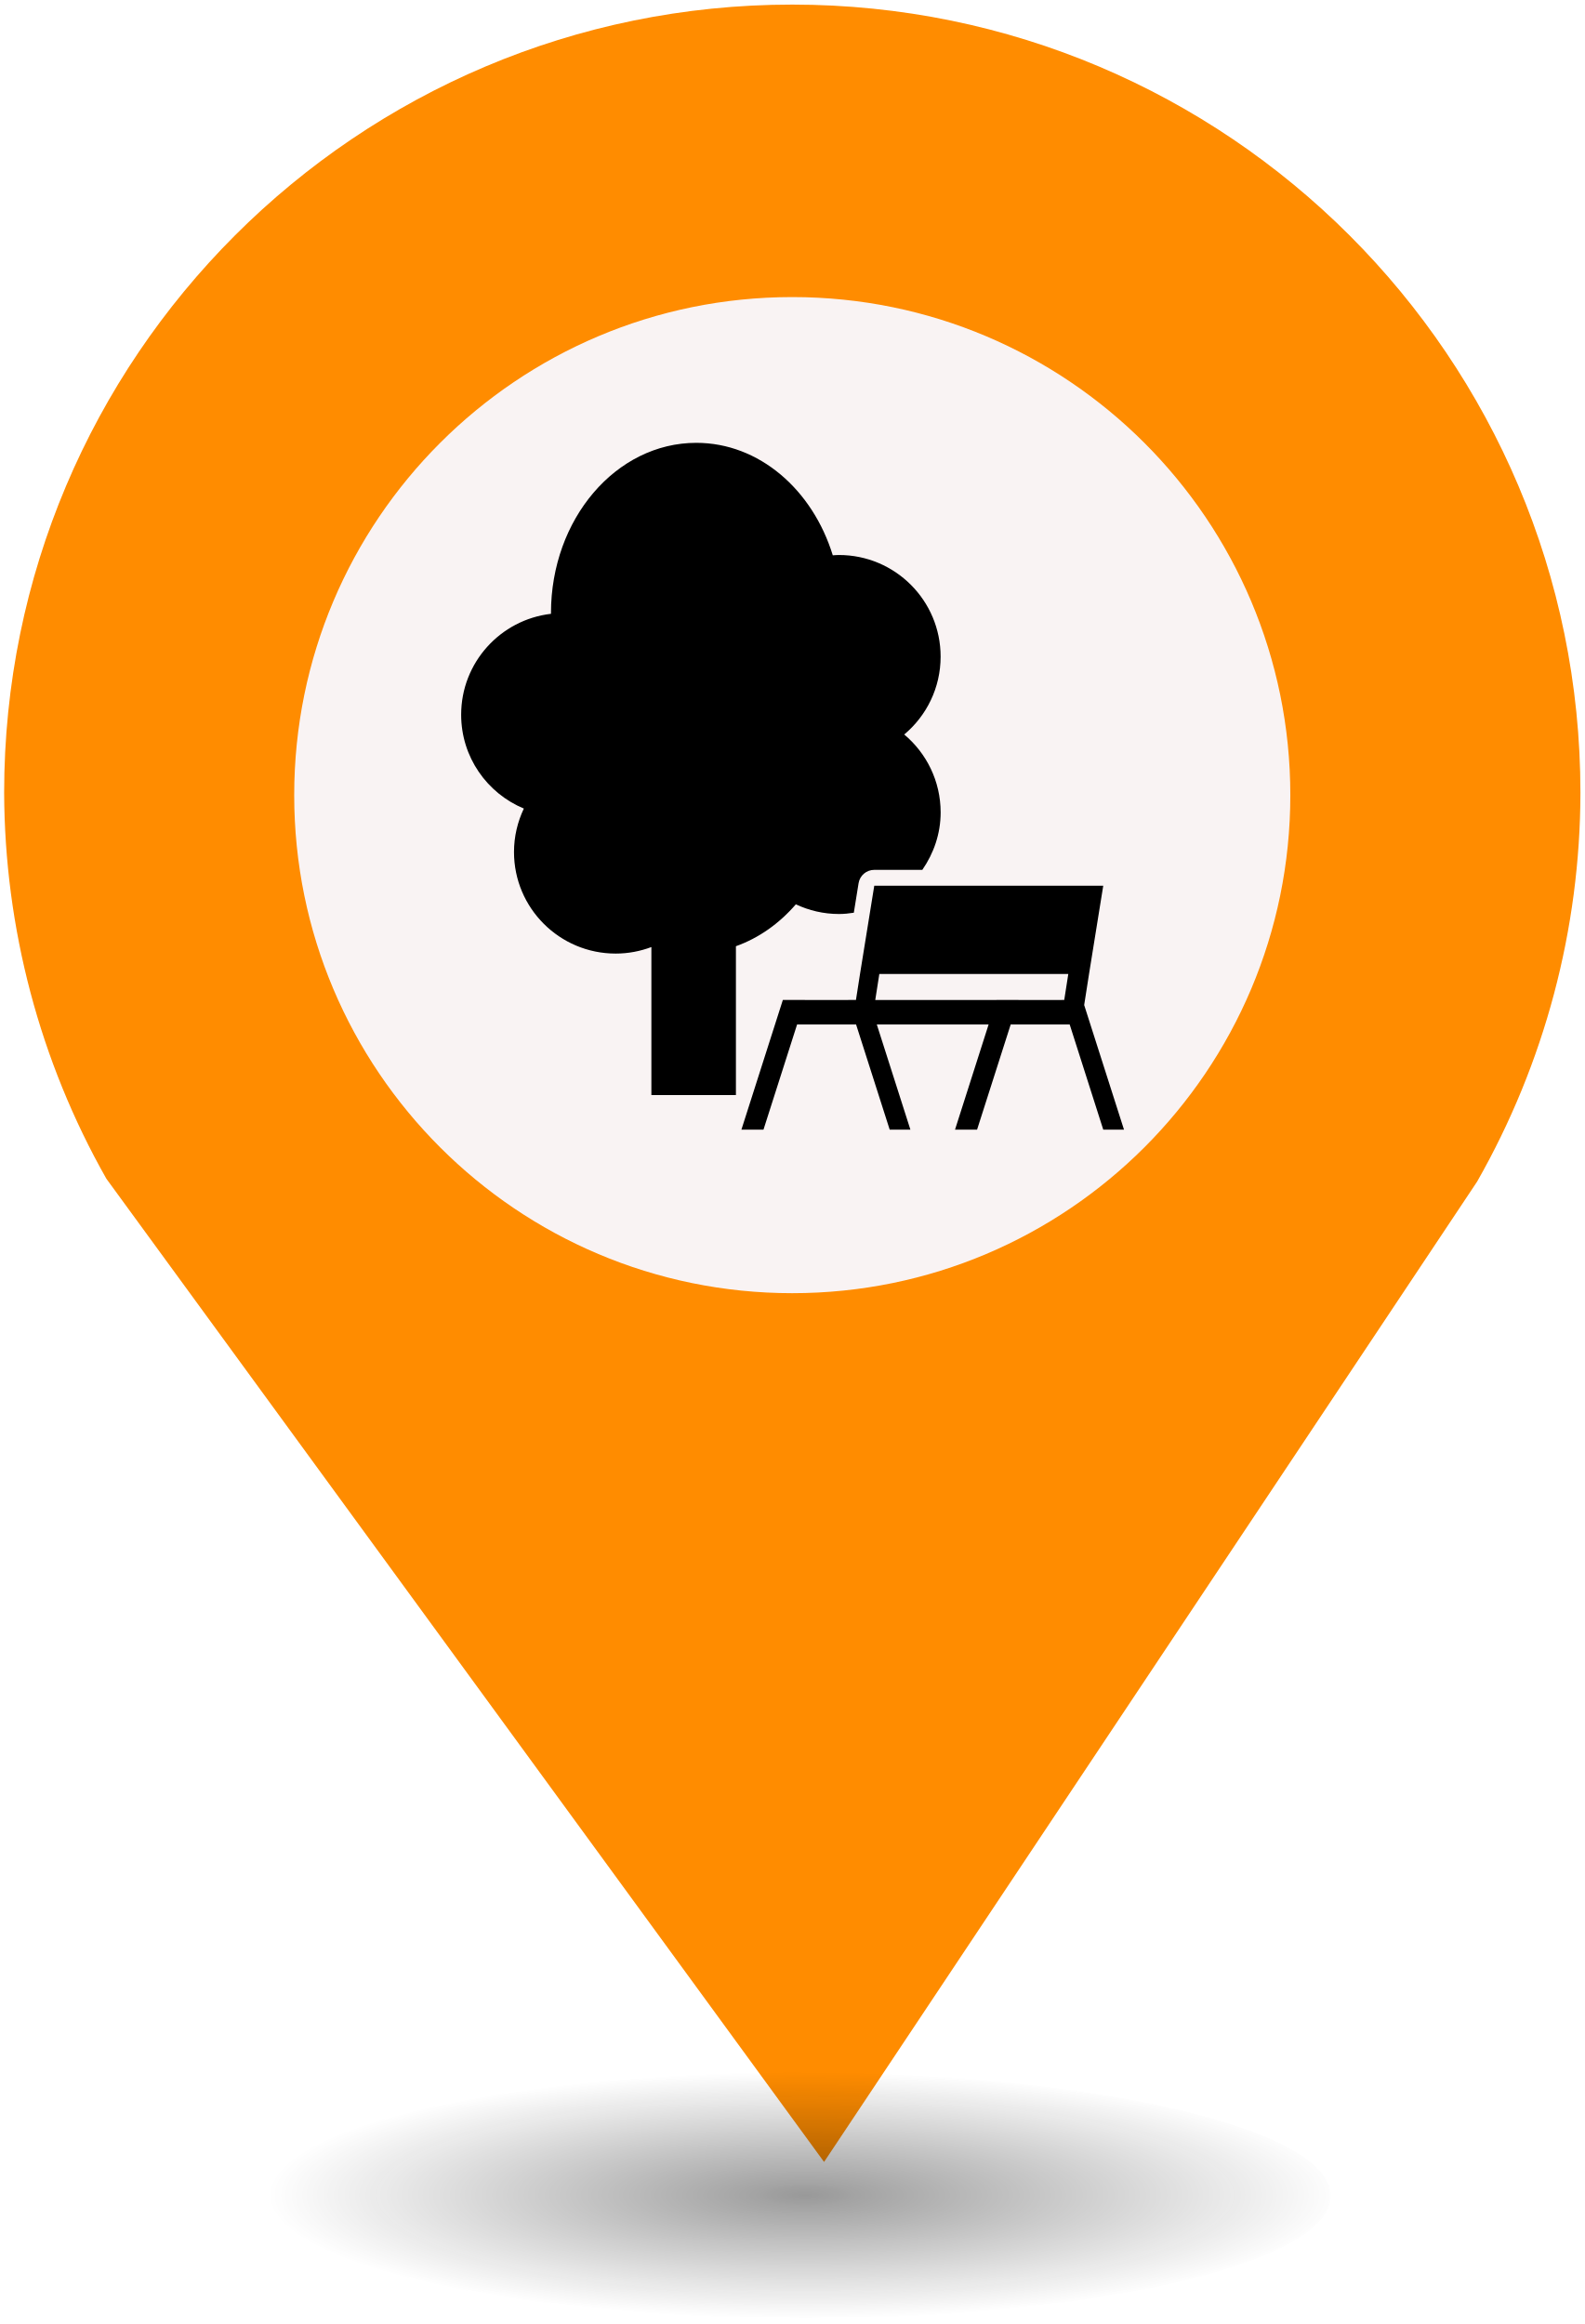
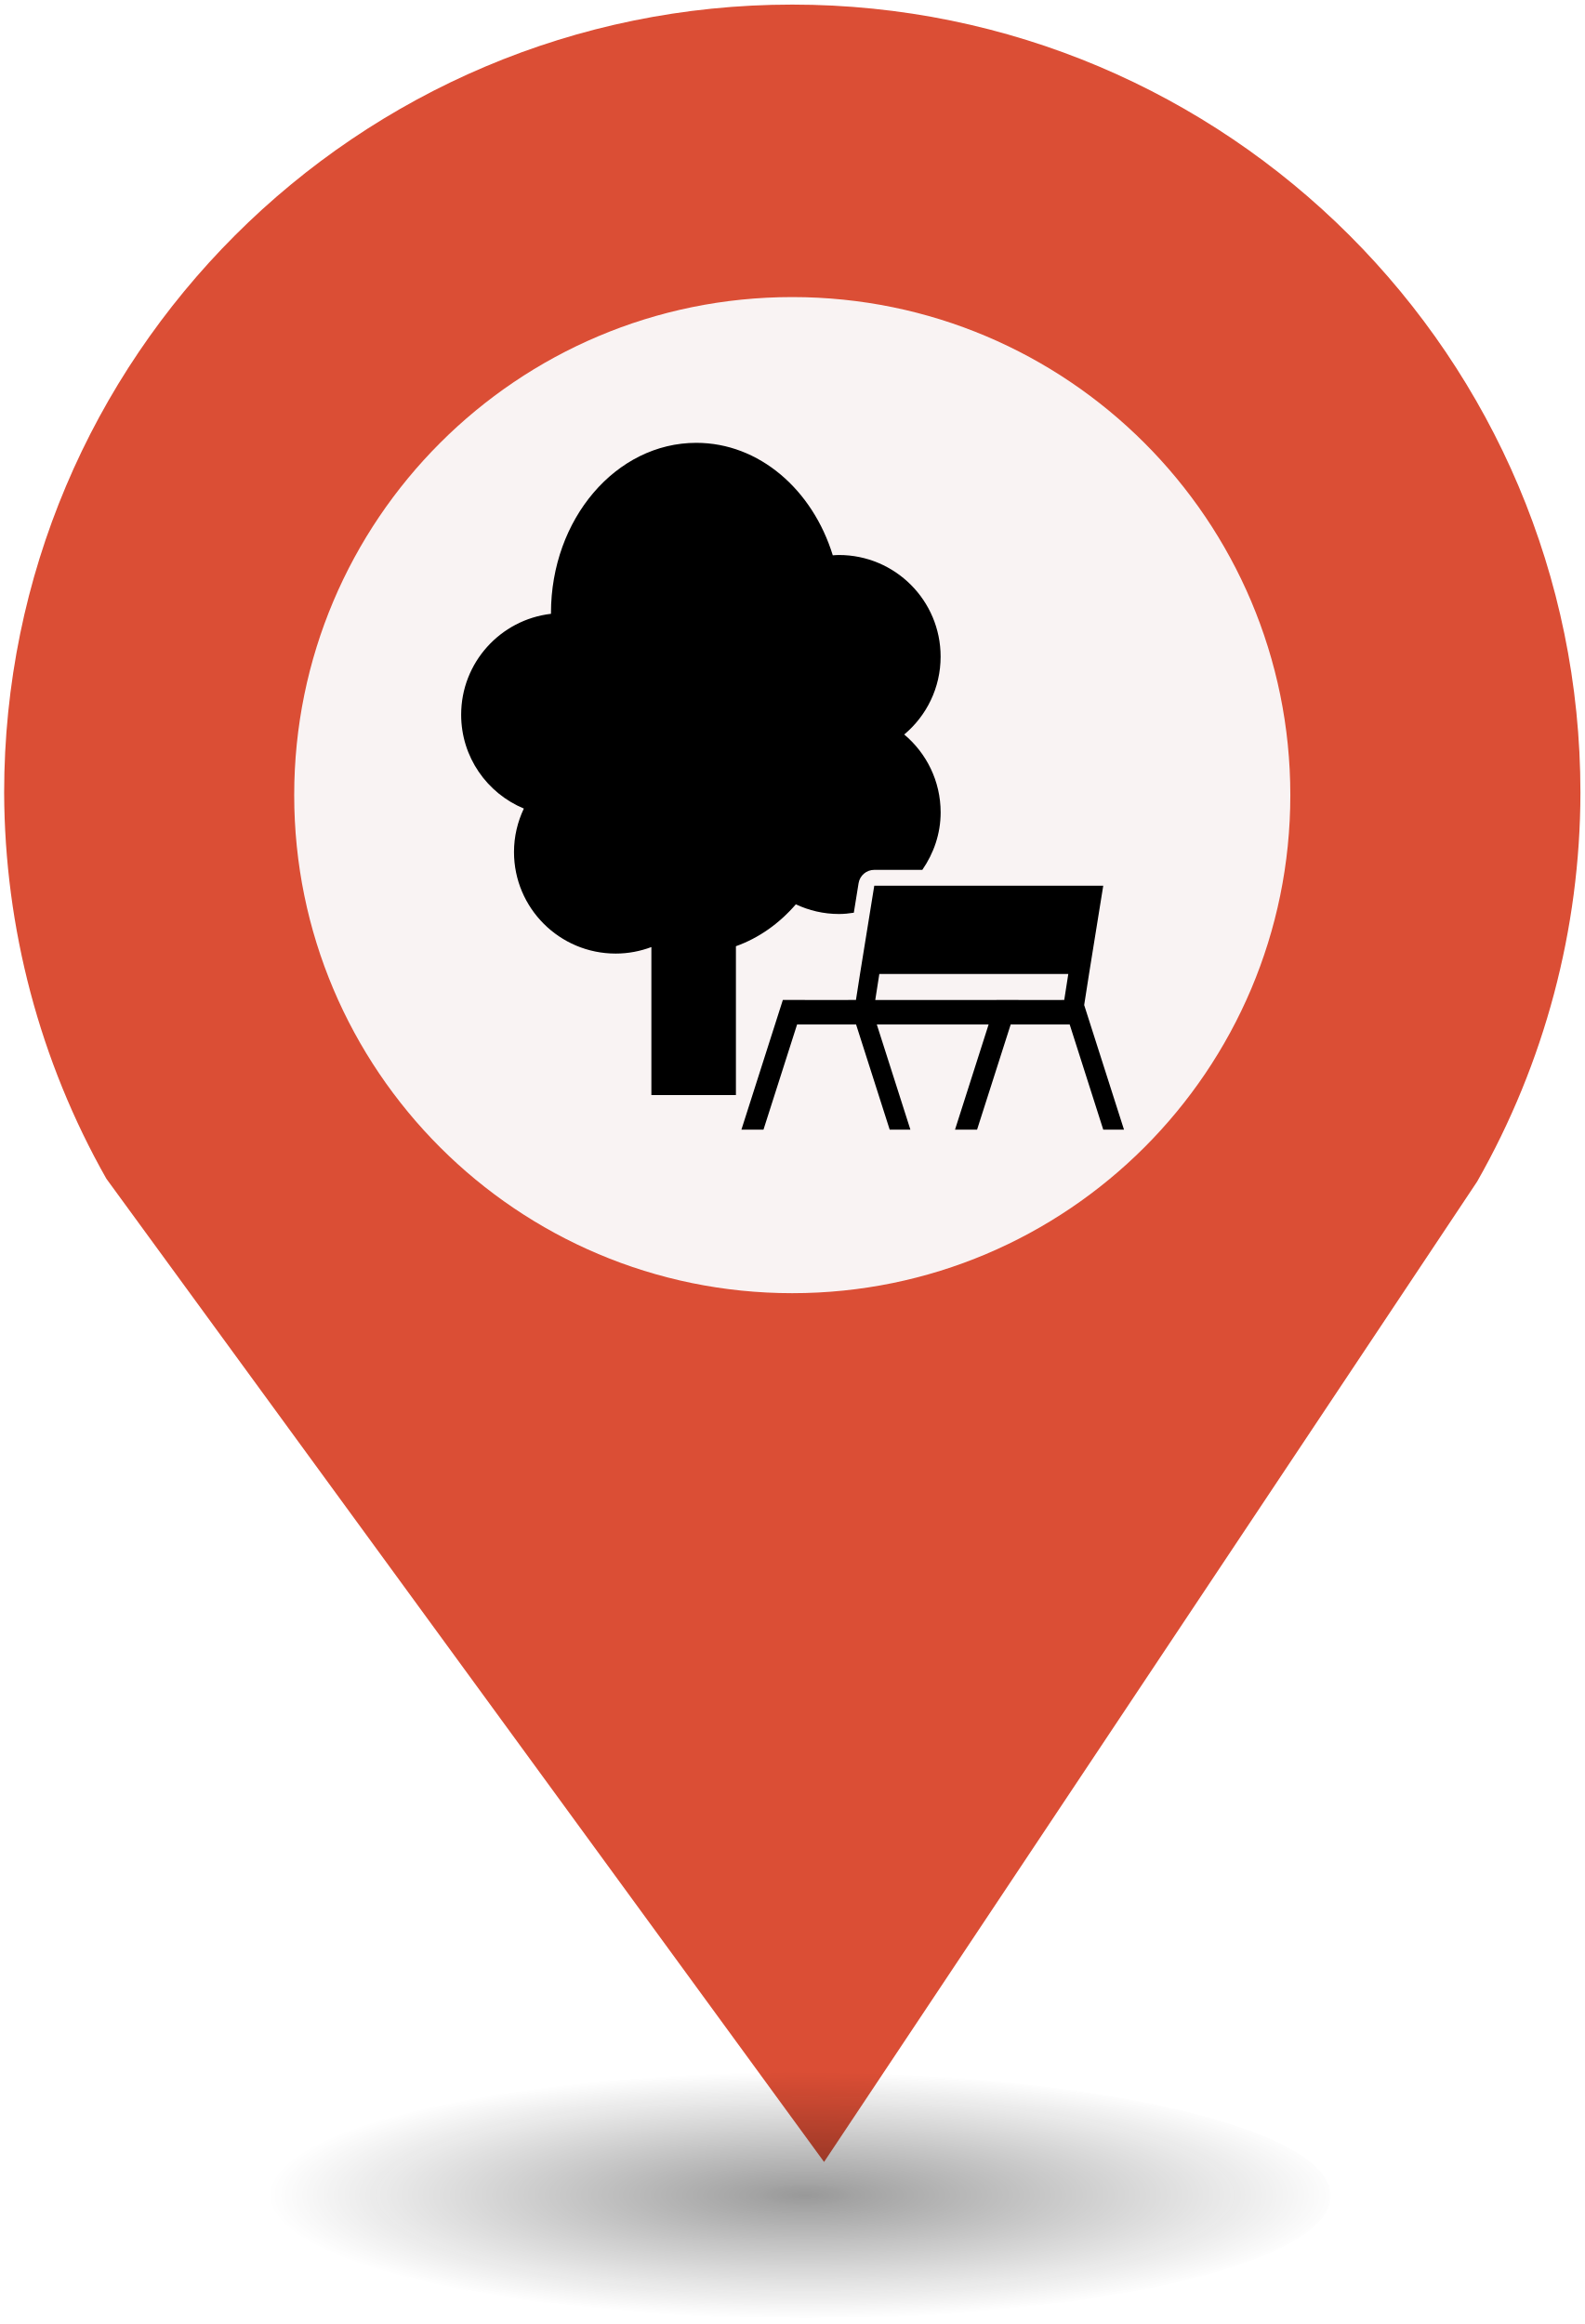
<svg xmlns="http://www.w3.org/2000/svg" height="44px" width="30px" version="1.1" viewBox="0 0 29.989 43.988" id="svg16">
  <defs id="defs7">
    <radialGradient id="a" gradientUnits="userSpaceOnUse" cy="127.6" cx="-42.75" gradientTransform="matrix(4.274964,0,0,0.98163,197.9983,-82.0888)" r="2.384">
      <stop stop-color="#010101" offset="0" id="stop2" />
      <stop stop-opacity="0" stop-color="#090909" offset="1" id="stop4" />
    </radialGradient>
  </defs>
  <g id="g26" transform="translate(-2.0760358e-7,-1.618116)">
-     <path style="fill:#FF8C00;stroke-width:4.275" id="path9" d="m 14.994,1.705 c -8.239,0 -14.917,6.678 -14.917,14.917 0.009,2.562 0.673,5.079 1.935,7.307 L 15.596,42.539 27.956,23.984 c 1.278,-2.244 1.952,-4.78 1.956,-7.362 C 29.911,8.383 23.233,1.705 14.994,1.705 Z" />
+     <path style="fill:#db4e35;stroke-width:4.275" id="path9" d="m 14.994,1.705 c -8.239,0 -14.917,6.678 -14.917,14.917 0.009,2.562 0.673,5.079 1.935,7.307 L 15.596,42.539 27.956,23.984 c 1.278,-2.244 1.952,-4.78 1.956,-7.362 C 29.911,8.383 23.233,1.705 14.994,1.705 Z" />
    <circle style="fill:#f9f3f3;stroke-width:4.275" id="circle11" r="9.427" cx="14.994" cy="16.668" />
    <ellipse style="opacity:0.4;fill:url(#a);stroke-width:4.275" id="ellipse13" cx="14.994" cy="43.18" ry="2.339" rx="10.193" />
    <rect style="fill:none;stroke-width:4.275" x="8.259" y="9.828" width="13.472" height="13.369" ry="0" rx="0" id="replace" />
    <svg version="1.1" x="8.5" y="10" viewBox="-120 78.1 76.827 79.608" xml:space="preserve" id="svg2" width="13" height="13">
      <defs id="defs16" />
      <g id="g3032" transform="translate(-130.8548,101.7028)">
        <g id="g3082" transform="translate(-11.77845,-19.68168)">
          <g id="g3297" transform="translate(113.3553,48.84068)">
            <g id="g3451" transform="translate(-110.3502,-41.10602)">
              <g id="g3508" transform="translate(37.66162,37.80148)">
                <g id="g3556" transform="translate(-33.17371,-53.55749)">
                  <g id="g3600" transform="translate(1.643744,2.333798)">
                    <g id="g3673" transform="translate(3.13268,-1.925988)">
                      <g id="g3728" transform="translate(16.15499,5.080178)">
                        <g id="g3774" transform="matrix(1.30621,0,0,1.150608,-1.242314,14.17761)">
                          <g id="g3814" transform="matrix(0.7655736,0,0,0.8691062,-9.608837,-25.571)">
                            <g id="g3898" transform="translate(-253.2331,-590.3968)">
                              <g id="g3947" transform="matrix(0.7967575,0,0,0.7960805,260.4092,604.2536)">
                                <path id="path3949" d="m 61.132,64.483 -2.073,12.85 -0.591,3.784 h -1.124 v 0.002 h -6.3 v -0.002 h -3.211 l -6.027,18.881 h 3.211 l 4.889,-15.316 h 8.579 l 4.891,15.316 h 3.012 L 61.501,84.683 H 77.767 L 72.879,100 h 3.208 l 4.892,-15.317 h 8.58 L 94.444,100 h 3.017 l -5.793,-18.147 0.707,-4.52 2.067,-12.849 H 92.2 63.376 l -2.244,-10e-4 0,0 z m 27.636,16.634 h -0.35 v 0.002 h -6.302 l 0.002,-0.002 H 78.904 L 78.9,81.119 H 61.277 l 0.591,-3.786 h 27.49 l -0.59,3.784 z" />
                                <path id="path3951" d="m 41.006,73.291 c 3.328,-1.187 6.307,-3.304 8.718,-6.1 1.905,0.895 4.026,1.409 6.271,1.409 0.736,0 1.456,-0.076 2.163,-0.187 l 0.693,-4.3 c 0.18,-1.118 1.145,-1.939 2.277,-1.939 h 2.246 4.748 c 1.652,-2.39 2.666,-5.248 2.666,-8.371 -0.004,-4.554 -2.061,-8.623 -5.297,-11.338 3.235,-2.714 5.293,-6.782 5.293,-11.339 0,-8.171 -6.622,-14.795 -14.795,-14.795 -0.301,0 -0.592,0.026 -0.891,0.045 C 52.163,6.832 44.396,0 35.241,0 23.565,0 14.103,11.095 14.103,24.787 c 0,0.036 0.004,0.072 0.004,0.107 -7.358,0.856 -13.07,7.104 -13.07,14.69 0,6.163 3.765,11.437 9.12,13.663 -0.909,1.921 -1.433,4.058 -1.433,6.324 0,8.169 6.624,14.791 14.796,14.791 1.829,0 3.571,-0.343 5.189,-0.95 v 21.55 h 12.284 l 0.014,-0.041 v -21.63 z" />
                              </g>
                            </g>
                          </g>
                        </g>
                      </g>
                    </g>
                  </g>
                </g>
              </g>
            </g>
          </g>
        </g>
      </g>
    </svg>
  </g>
</svg>
